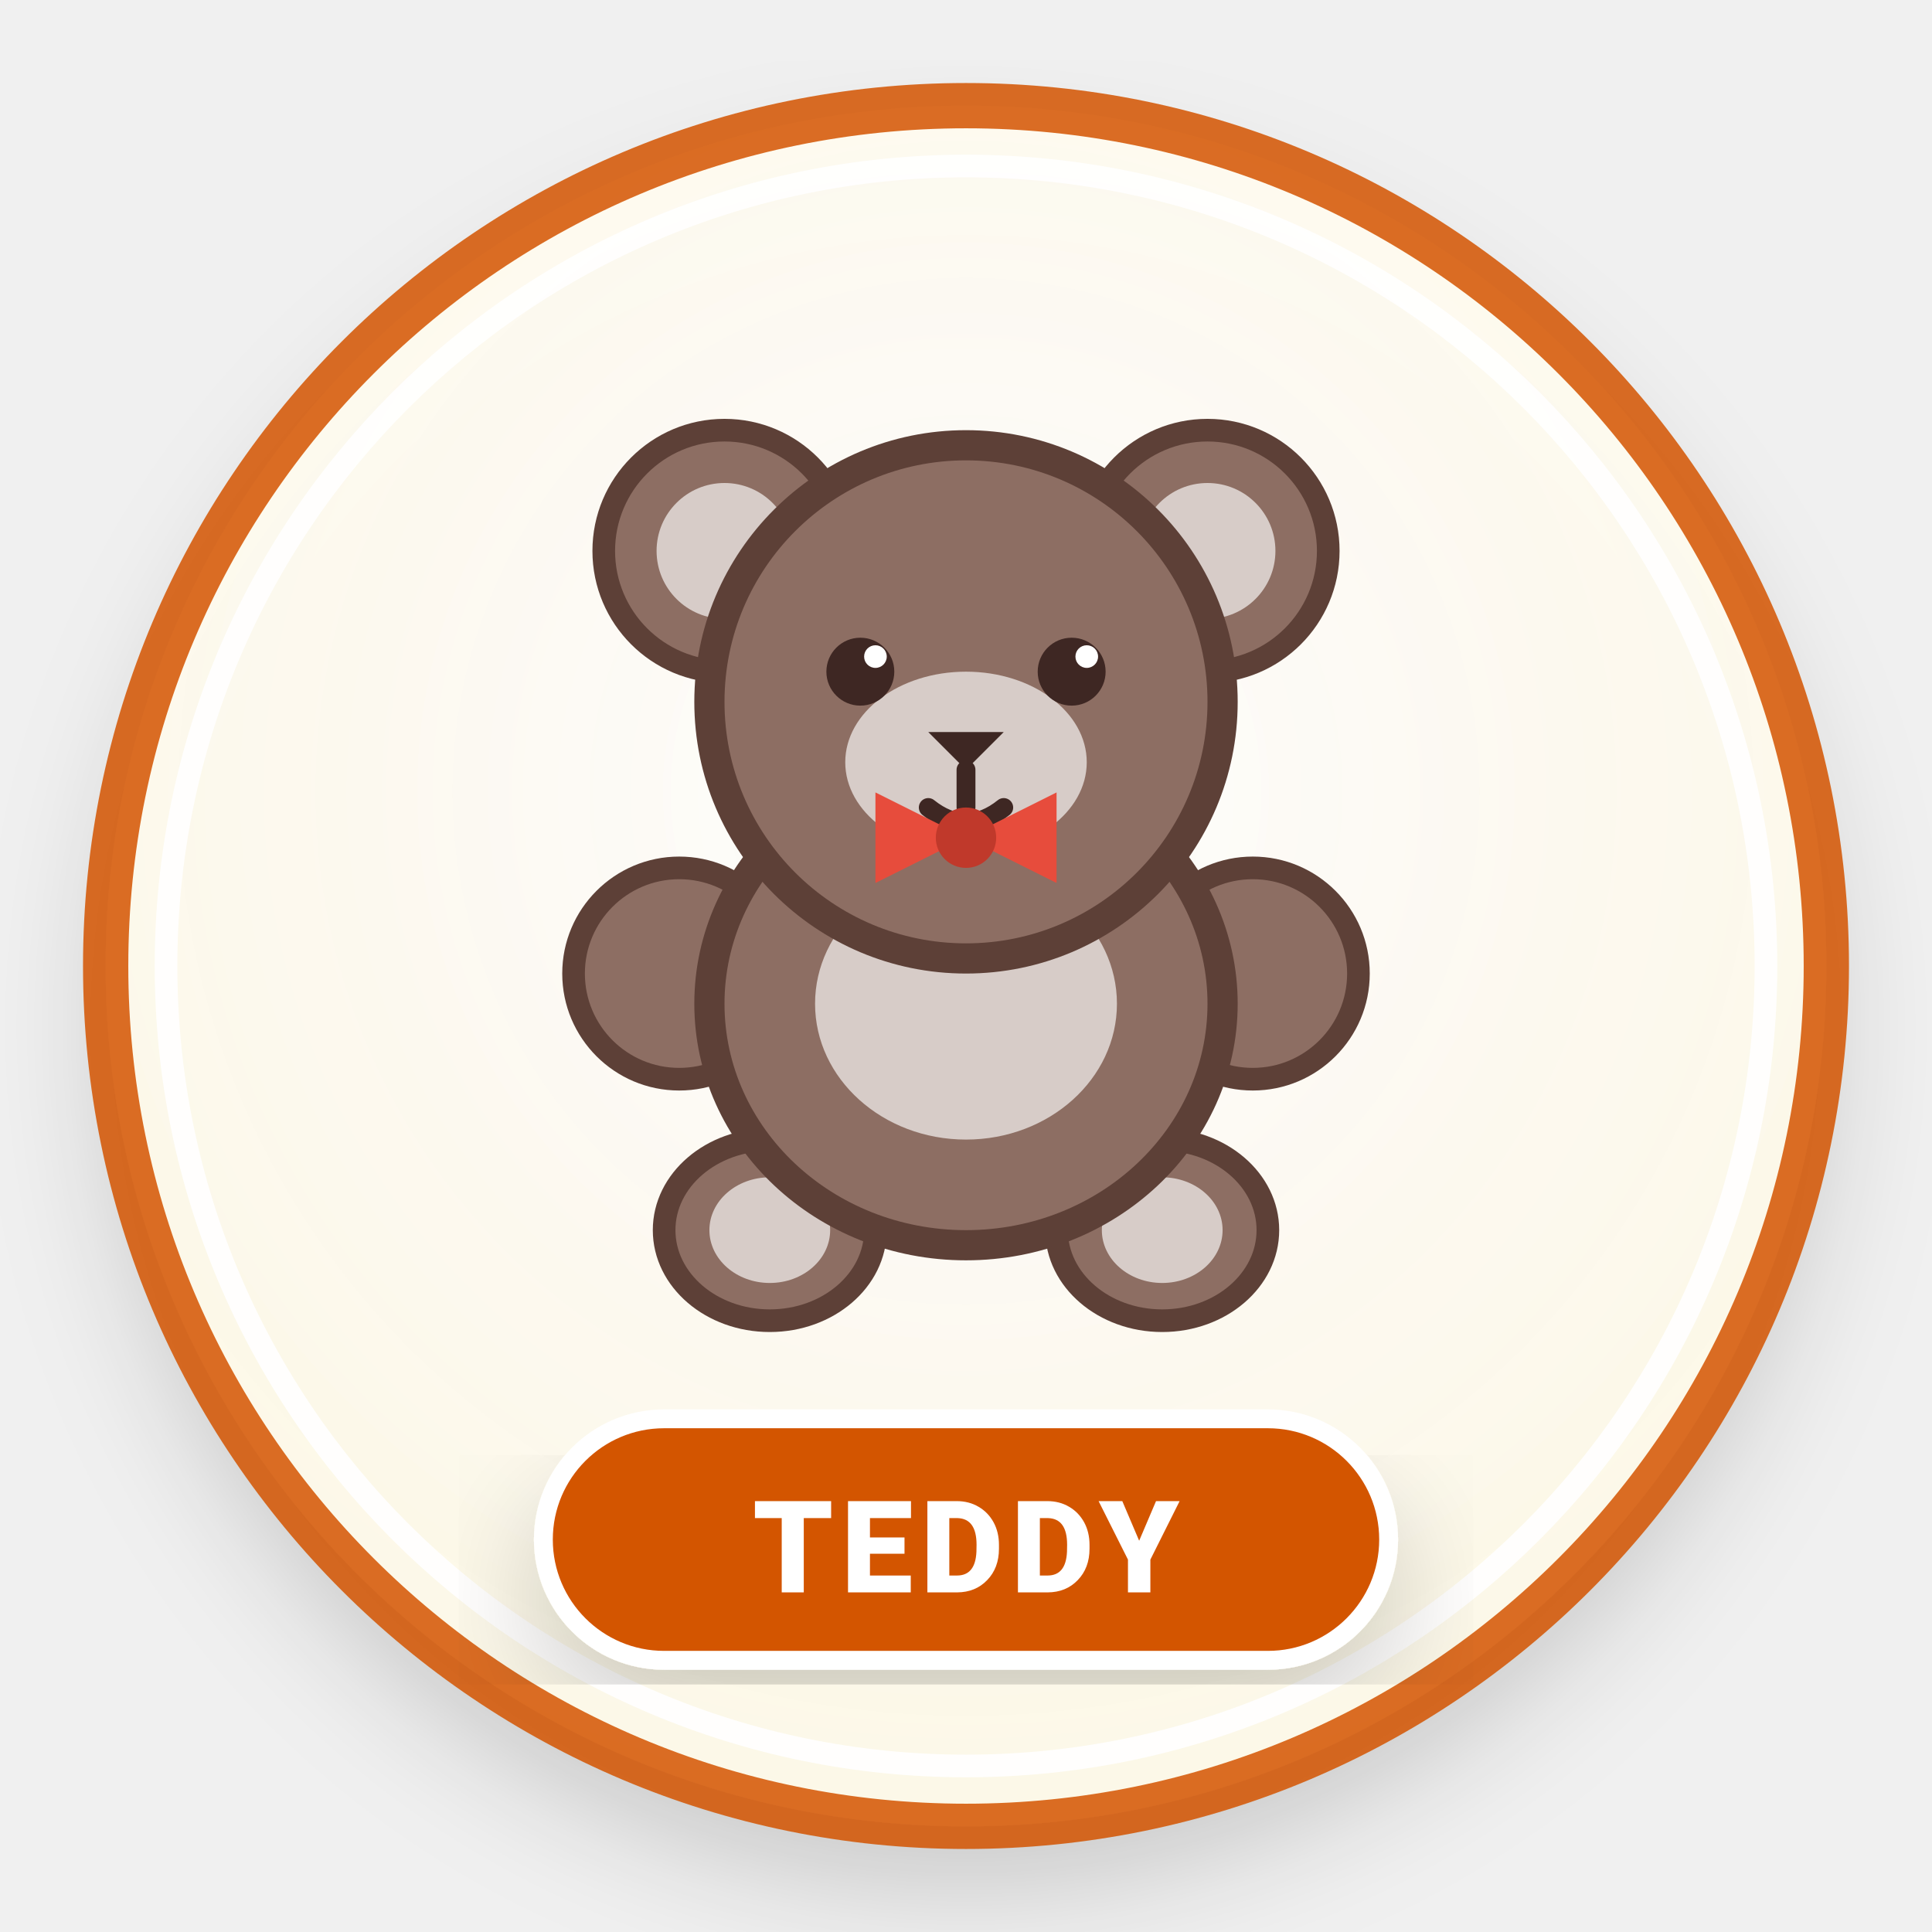
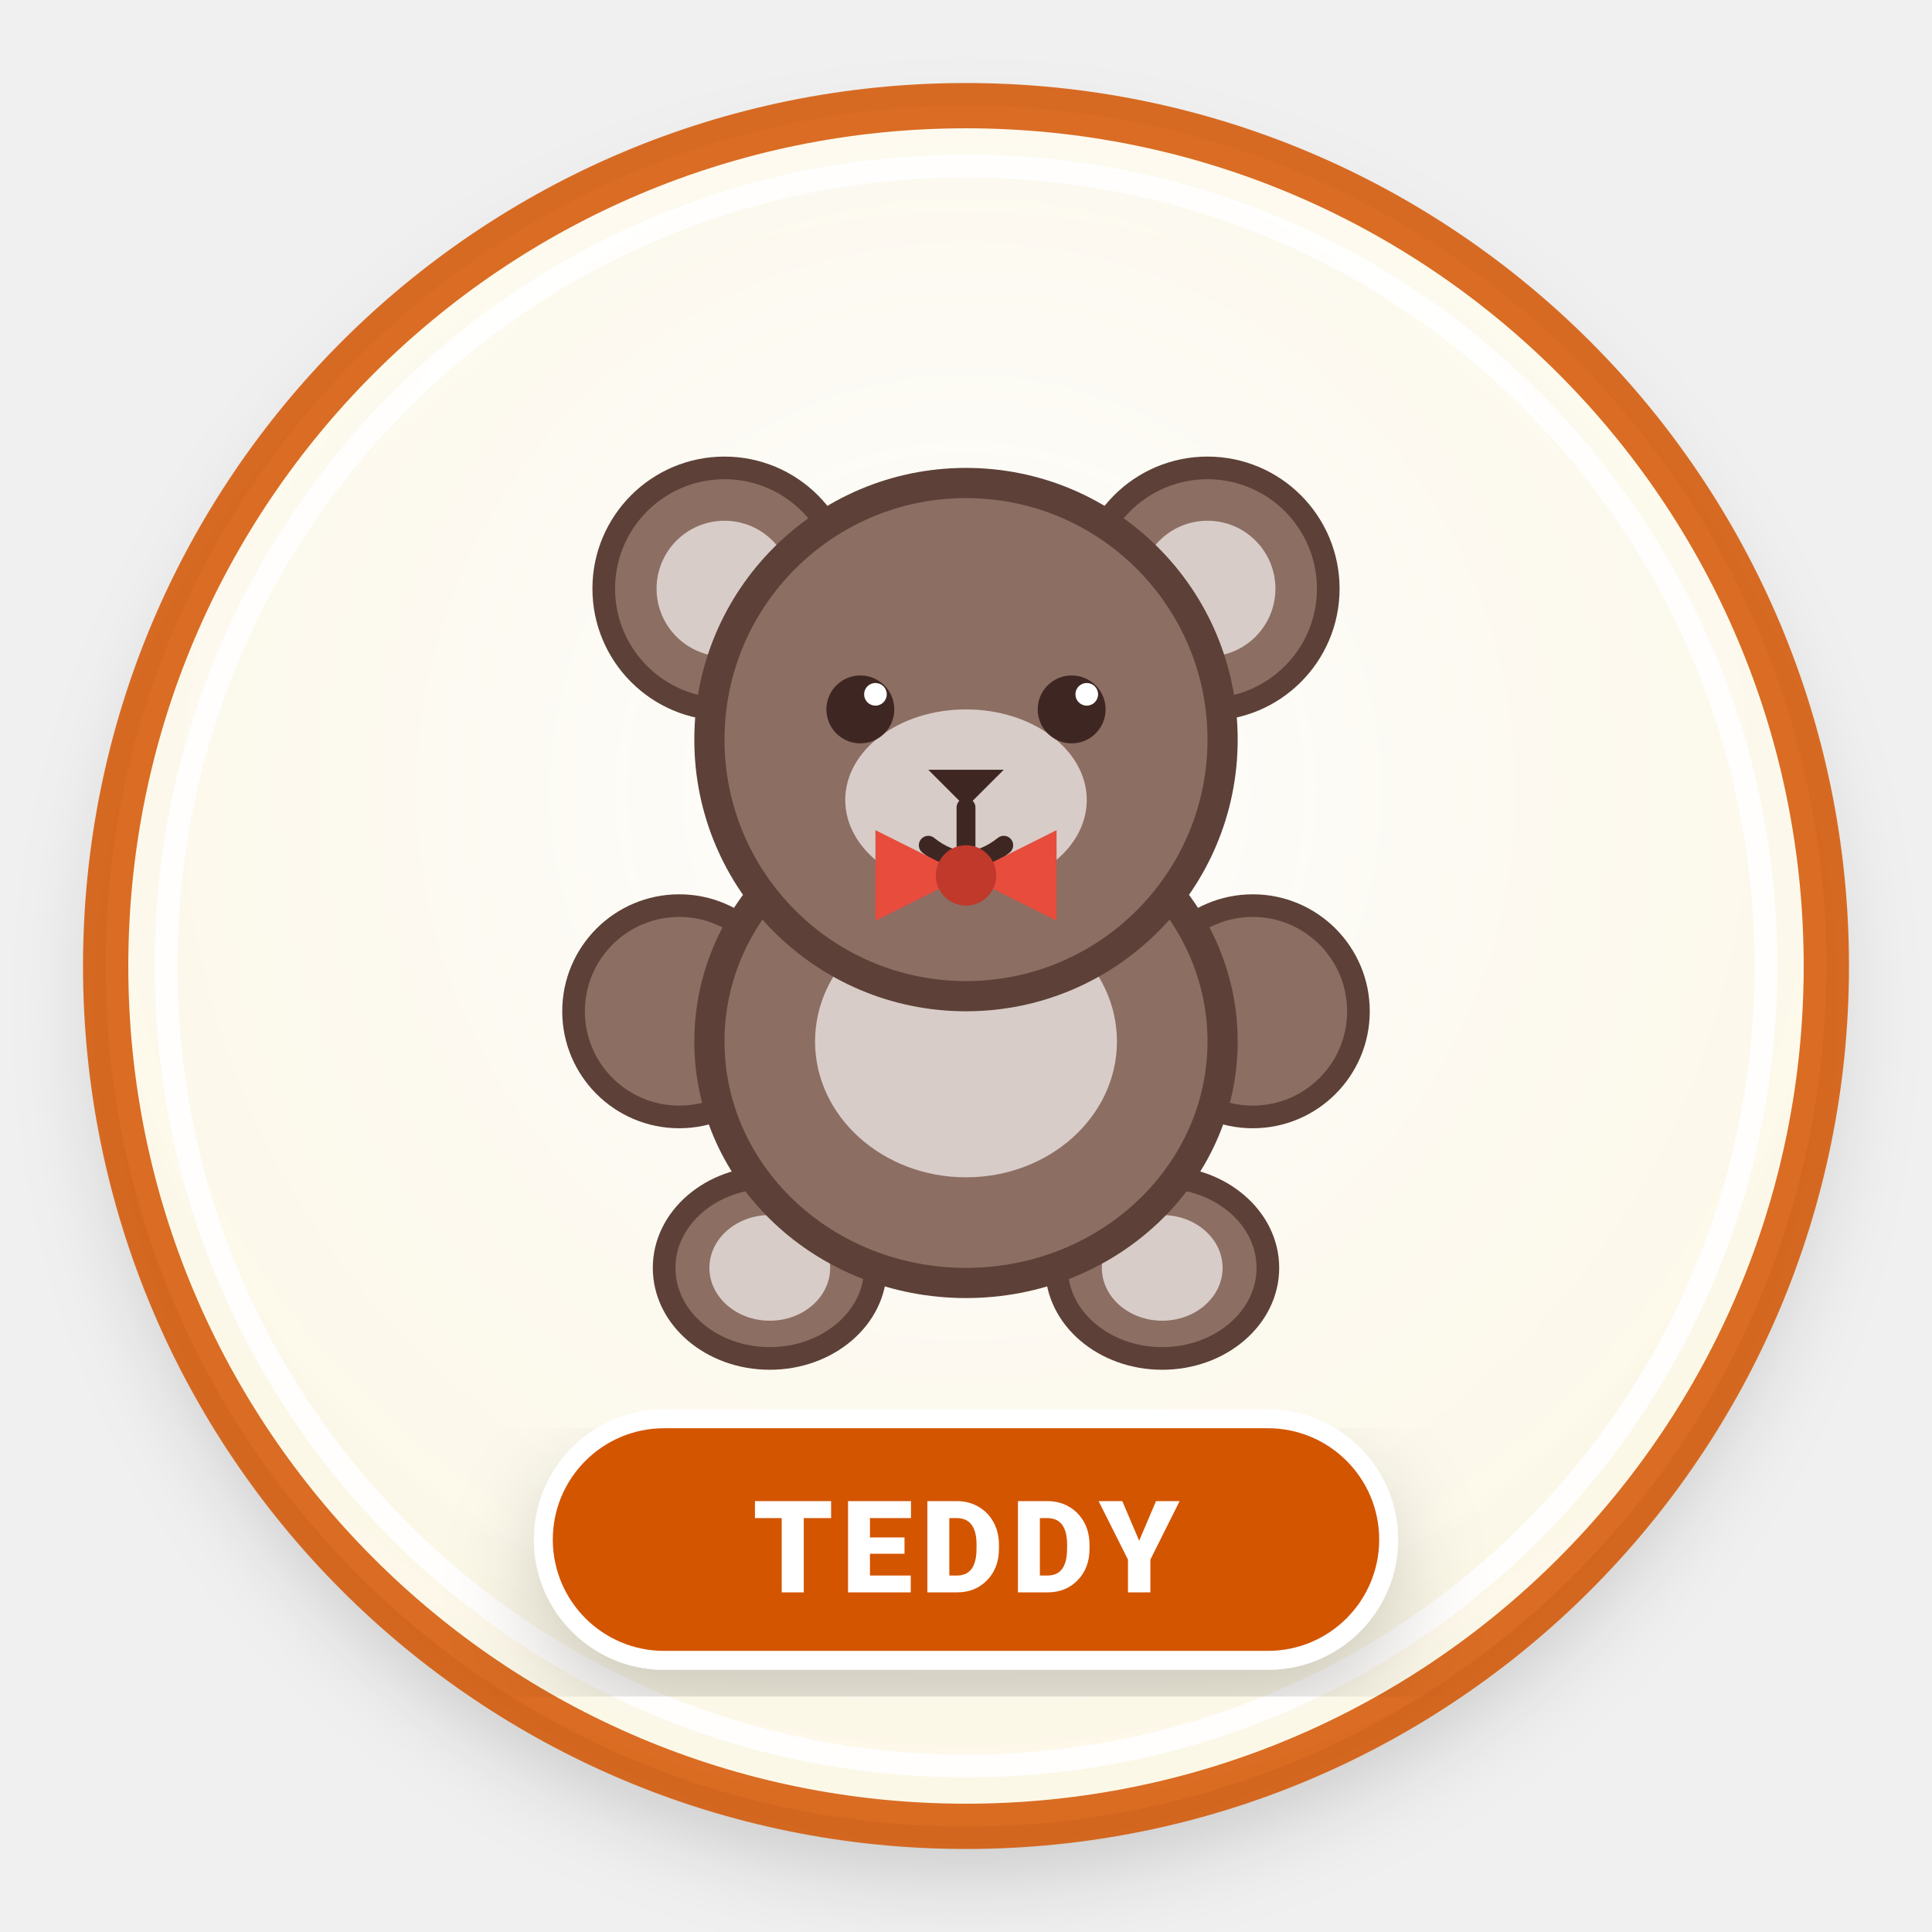
<svg xmlns="http://www.w3.org/2000/svg" viewBox="0 0 256 256" width="256" height="256">
  <defs>
-     <filter id="shadow" x="-10%" y="-10%" width="120%" height="120%">
-       <feDropShadow dx="0" dy="8" stdDeviation="8" flood-color="#000000" flood-opacity="0.18" />
+     <filter id="shadow_teddy" x="-15%" y="-15%" width="130%" height="130%">
+       <feDropShadow dx="0" dy="6" stdDeviation="6" flood-color="#000000" flood-opacity="0.18" />
    </filter>
    <radialGradient id="cardGlow_teddy" cx="50%" cy="40%" r="60%">
-       <stop offset="0%" stop-color="#FFFFFF" stop-opacity="0.95" />
+       <stop offset="0%" stop-color="#FFFFFF" stop-opacity="0.96" />
      <stop offset="100%" stop-color="#FEF9E7" stop-opacity="0.92" />
    </radialGradient>
  </defs>
-   <circle cx="128" cy="128" r="114" fill="url(#cardGlow_teddy)" filter="url(#shadow)" />
+   <circle cx="128" cy="128" r="114" fill="url(#cardGlow_teddy)" filter="url(#shadow_teddy)" />
  <circle cx="128" cy="128" r="114" fill="none" stroke="#D35400" stroke-width="6" opacity="0.85" />
  <circle cx="128" cy="128" r="106" fill="none" stroke="#FFFFFF" stroke-width="3" opacity="0.9" />
-   <g transform="translate(128, 115)">
+   <g transform="translate(128, 120)">
    <circle cx="-32" cy="-42" r="16" fill="#8D6E63" stroke="#5D4037" stroke-width="3" />
    <circle cx="-32" cy="-42" r="9" fill="#D7CCC8" />
    <circle cx="32" cy="-42" r="16" fill="#8D6E63" stroke="#5D4037" stroke-width="3" />
    <circle cx="32" cy="-42" r="9" fill="#D7CCC8" />
    <circle cx="-38" cy="14" r="14" fill="#8D6E63" stroke="#5D4037" stroke-width="3" />
    <circle cx="38" cy="14" r="14" fill="#8D6E63" stroke="#5D4037" stroke-width="3" />
    <ellipse cx="-26" cy="48" rx="14" ry="12" fill="#8D6E63" stroke="#5D4037" stroke-width="3" />
    <ellipse cx="-26" cy="48" rx="8" ry="7" fill="#D7CCC8" />
    <ellipse cx="26" cy="48" rx="14" ry="12" fill="#8D6E63" stroke="#5D4037" stroke-width="3" />
    <ellipse cx="26" cy="48" rx="8" ry="7" fill="#D7CCC8" />
    <ellipse cx="0" cy="18" rx="34" ry="32" fill="#8D6E63" stroke="#5D4037" stroke-width="4" />
    <ellipse cx="0" cy="18" rx="20" ry="18" fill="#D7CCC8" />
    <circle cx="0" cy="-22" r="34" fill="#8D6E63" stroke="#5D4037" stroke-width="4" />
    <ellipse cx="0" cy="-14" rx="16" ry="12" fill="#D7CCC8" />
    <polygon points="-5,-18 5,-18 0,-13" fill="#3E2723" />
    <path d="M0 -13 L0 -8 M-5 -8 Q0 -4 5 -8" fill="none" stroke="#3E2723" stroke-width="2.5" stroke-linecap="round" />
    <circle cx="-14" cy="-26" r="4.5" fill="#3E2723" />
    <circle cx="-12" cy="-28" r="1.5" fill="#FFFFFF" />
    <circle cx="14" cy="-26" r="4.5" fill="#3E2723" />
    <circle cx="16" cy="-28" r="1.5" fill="#FFFFFF" />
    <polygon points="0,-4 -12,-10 -12,2" fill="#E74C3C" />
    <polygon points="0,-4 12,-10 12,2" fill="#E74C3C" />
    <circle cx="0" cy="-4" r="4" fill="#C0392B" />
  </g>
  <g transform="translate(128, 206)">
-     <rect x="-56" y="-18" width="112" height="32" rx="16" fill="#D35400" stroke="#FFFFFF" stroke-width="2.5" filter="url(#shadow)" />
+     <rect x="-56" y="-18" width="112" height="32" rx="16" fill="#D35400" stroke="#FFFFFF" stroke-width="2.5" filter="url(#shadow_teddy)" />
    <text x="0" y="5" font-family="-apple-system, BlinkMacSystemFont, 'Segoe UI', Roboto, 'Comic Sans MS', sans-serif" font-size="17" font-weight="800" fill="#FFFFFF" text-anchor="middle" letter-spacing="1">TEDDY</text>
  </g>
</svg>
